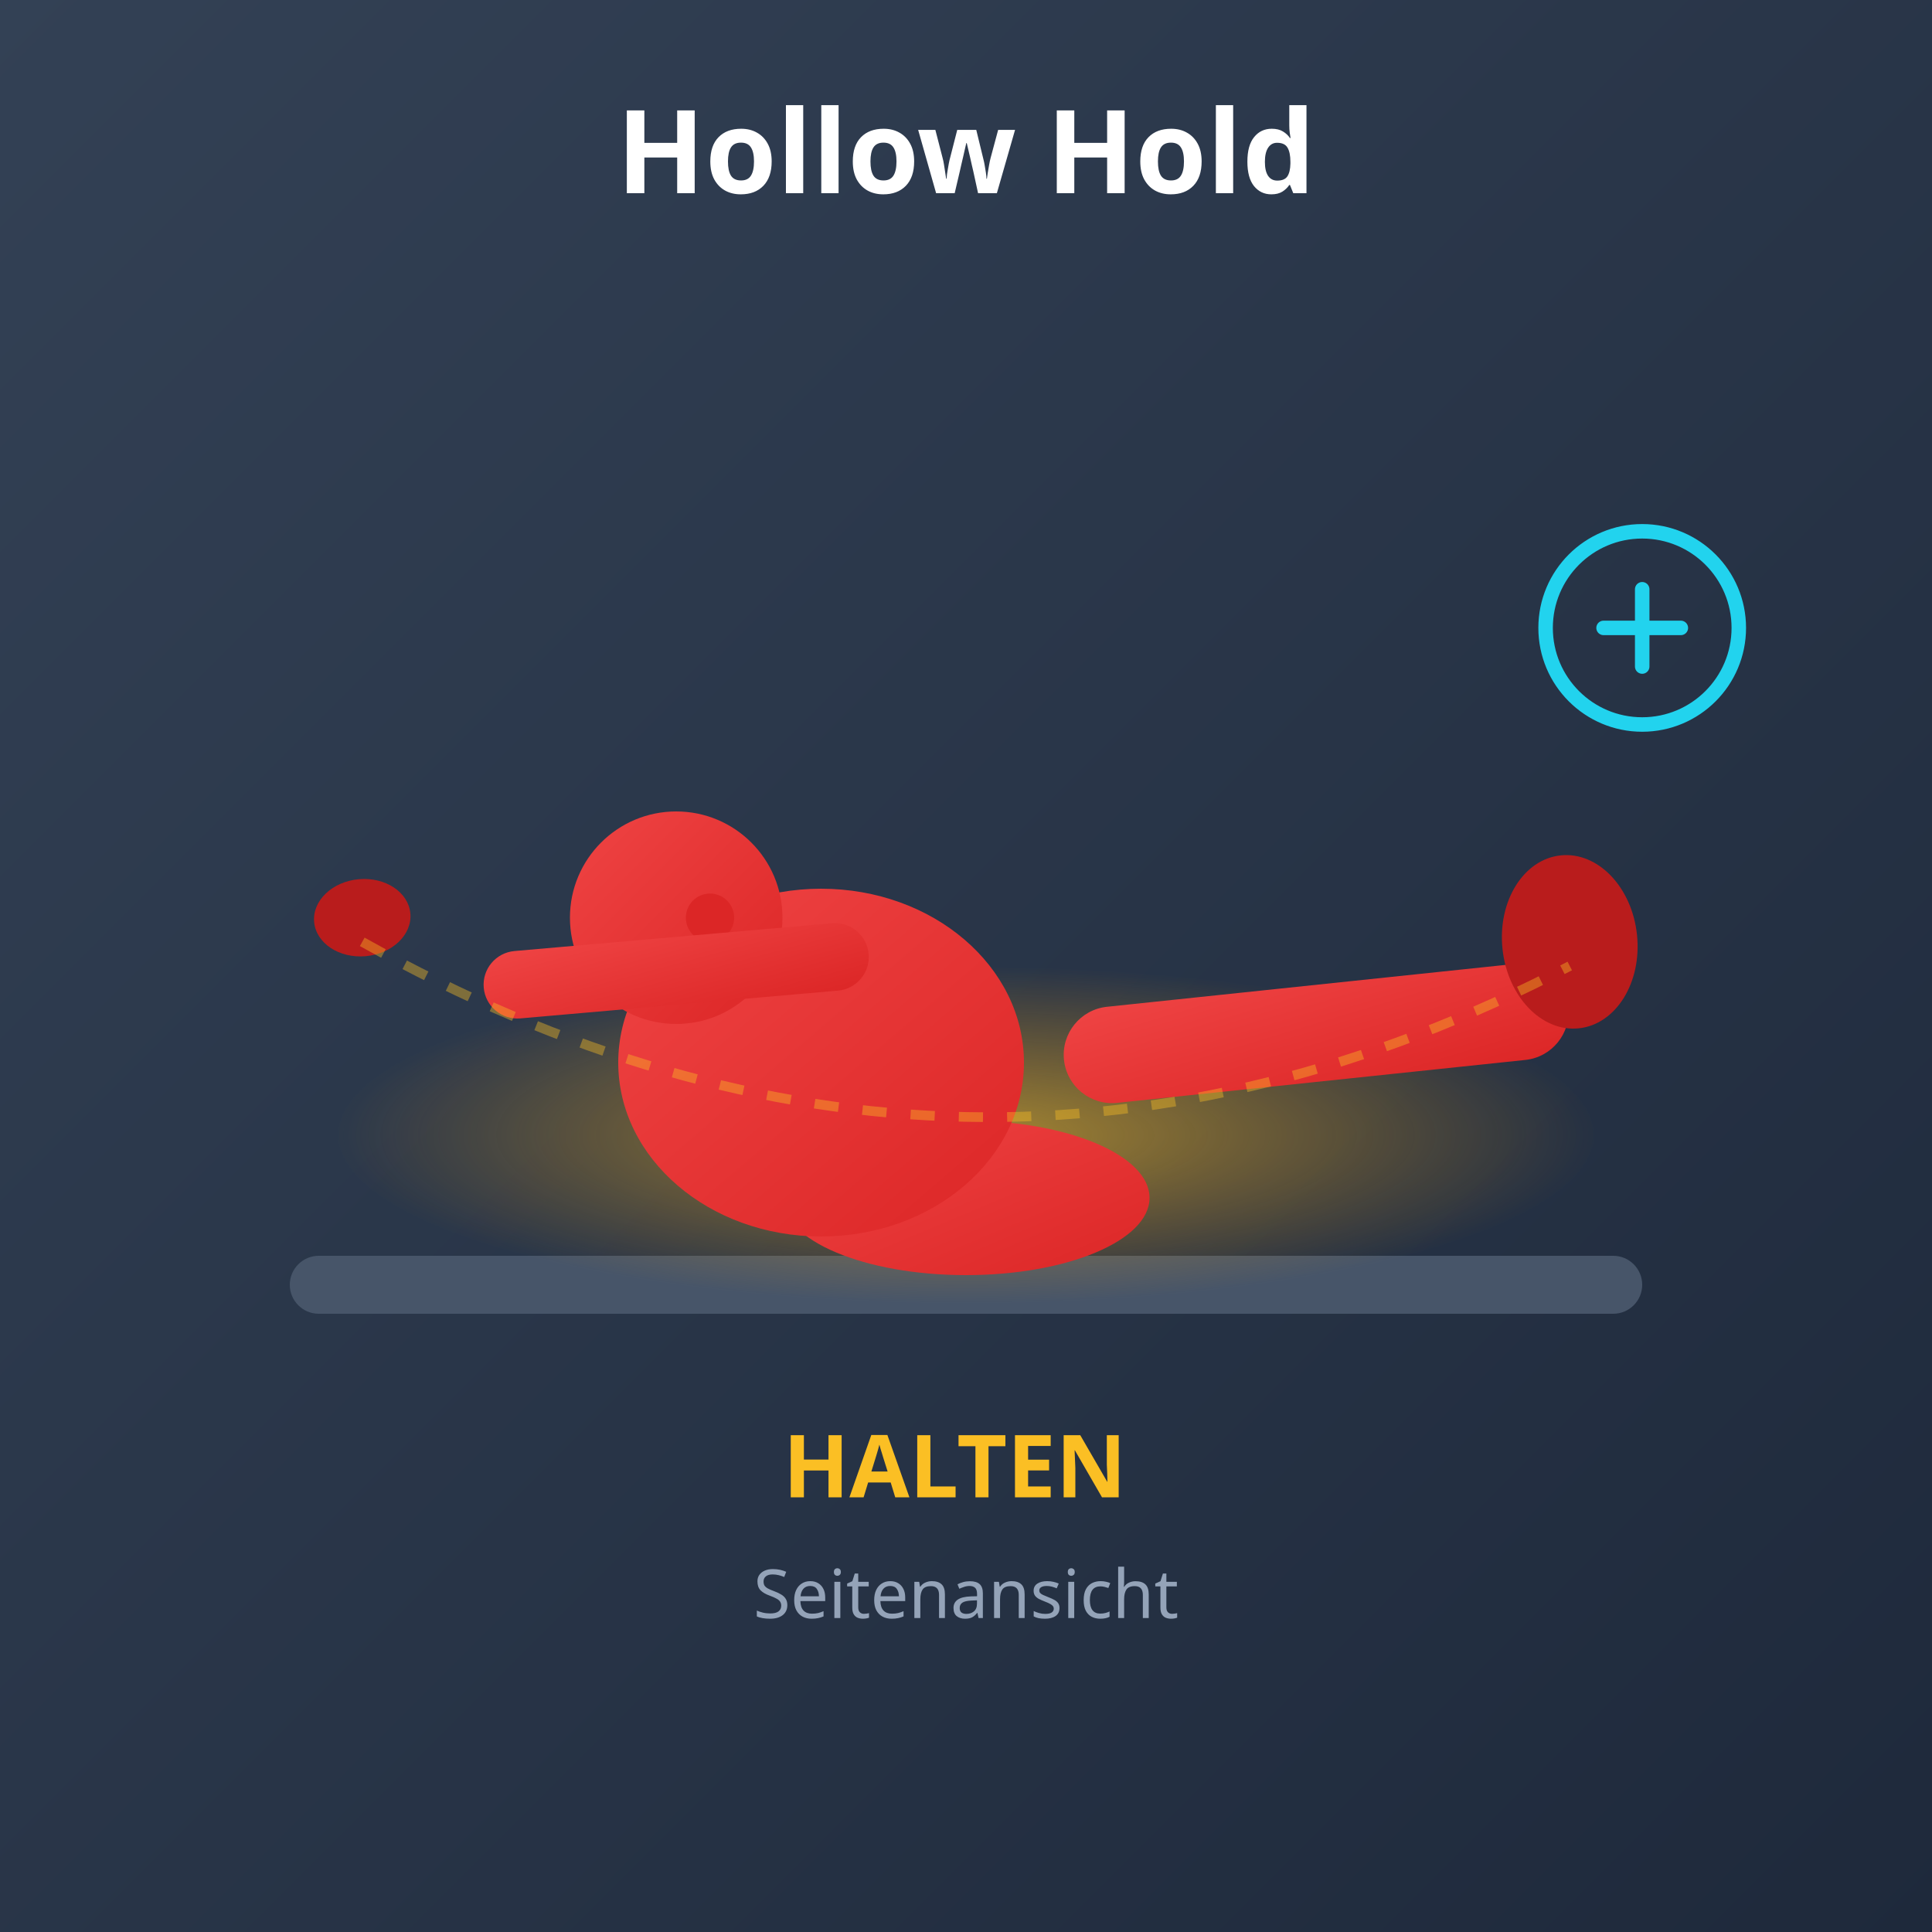
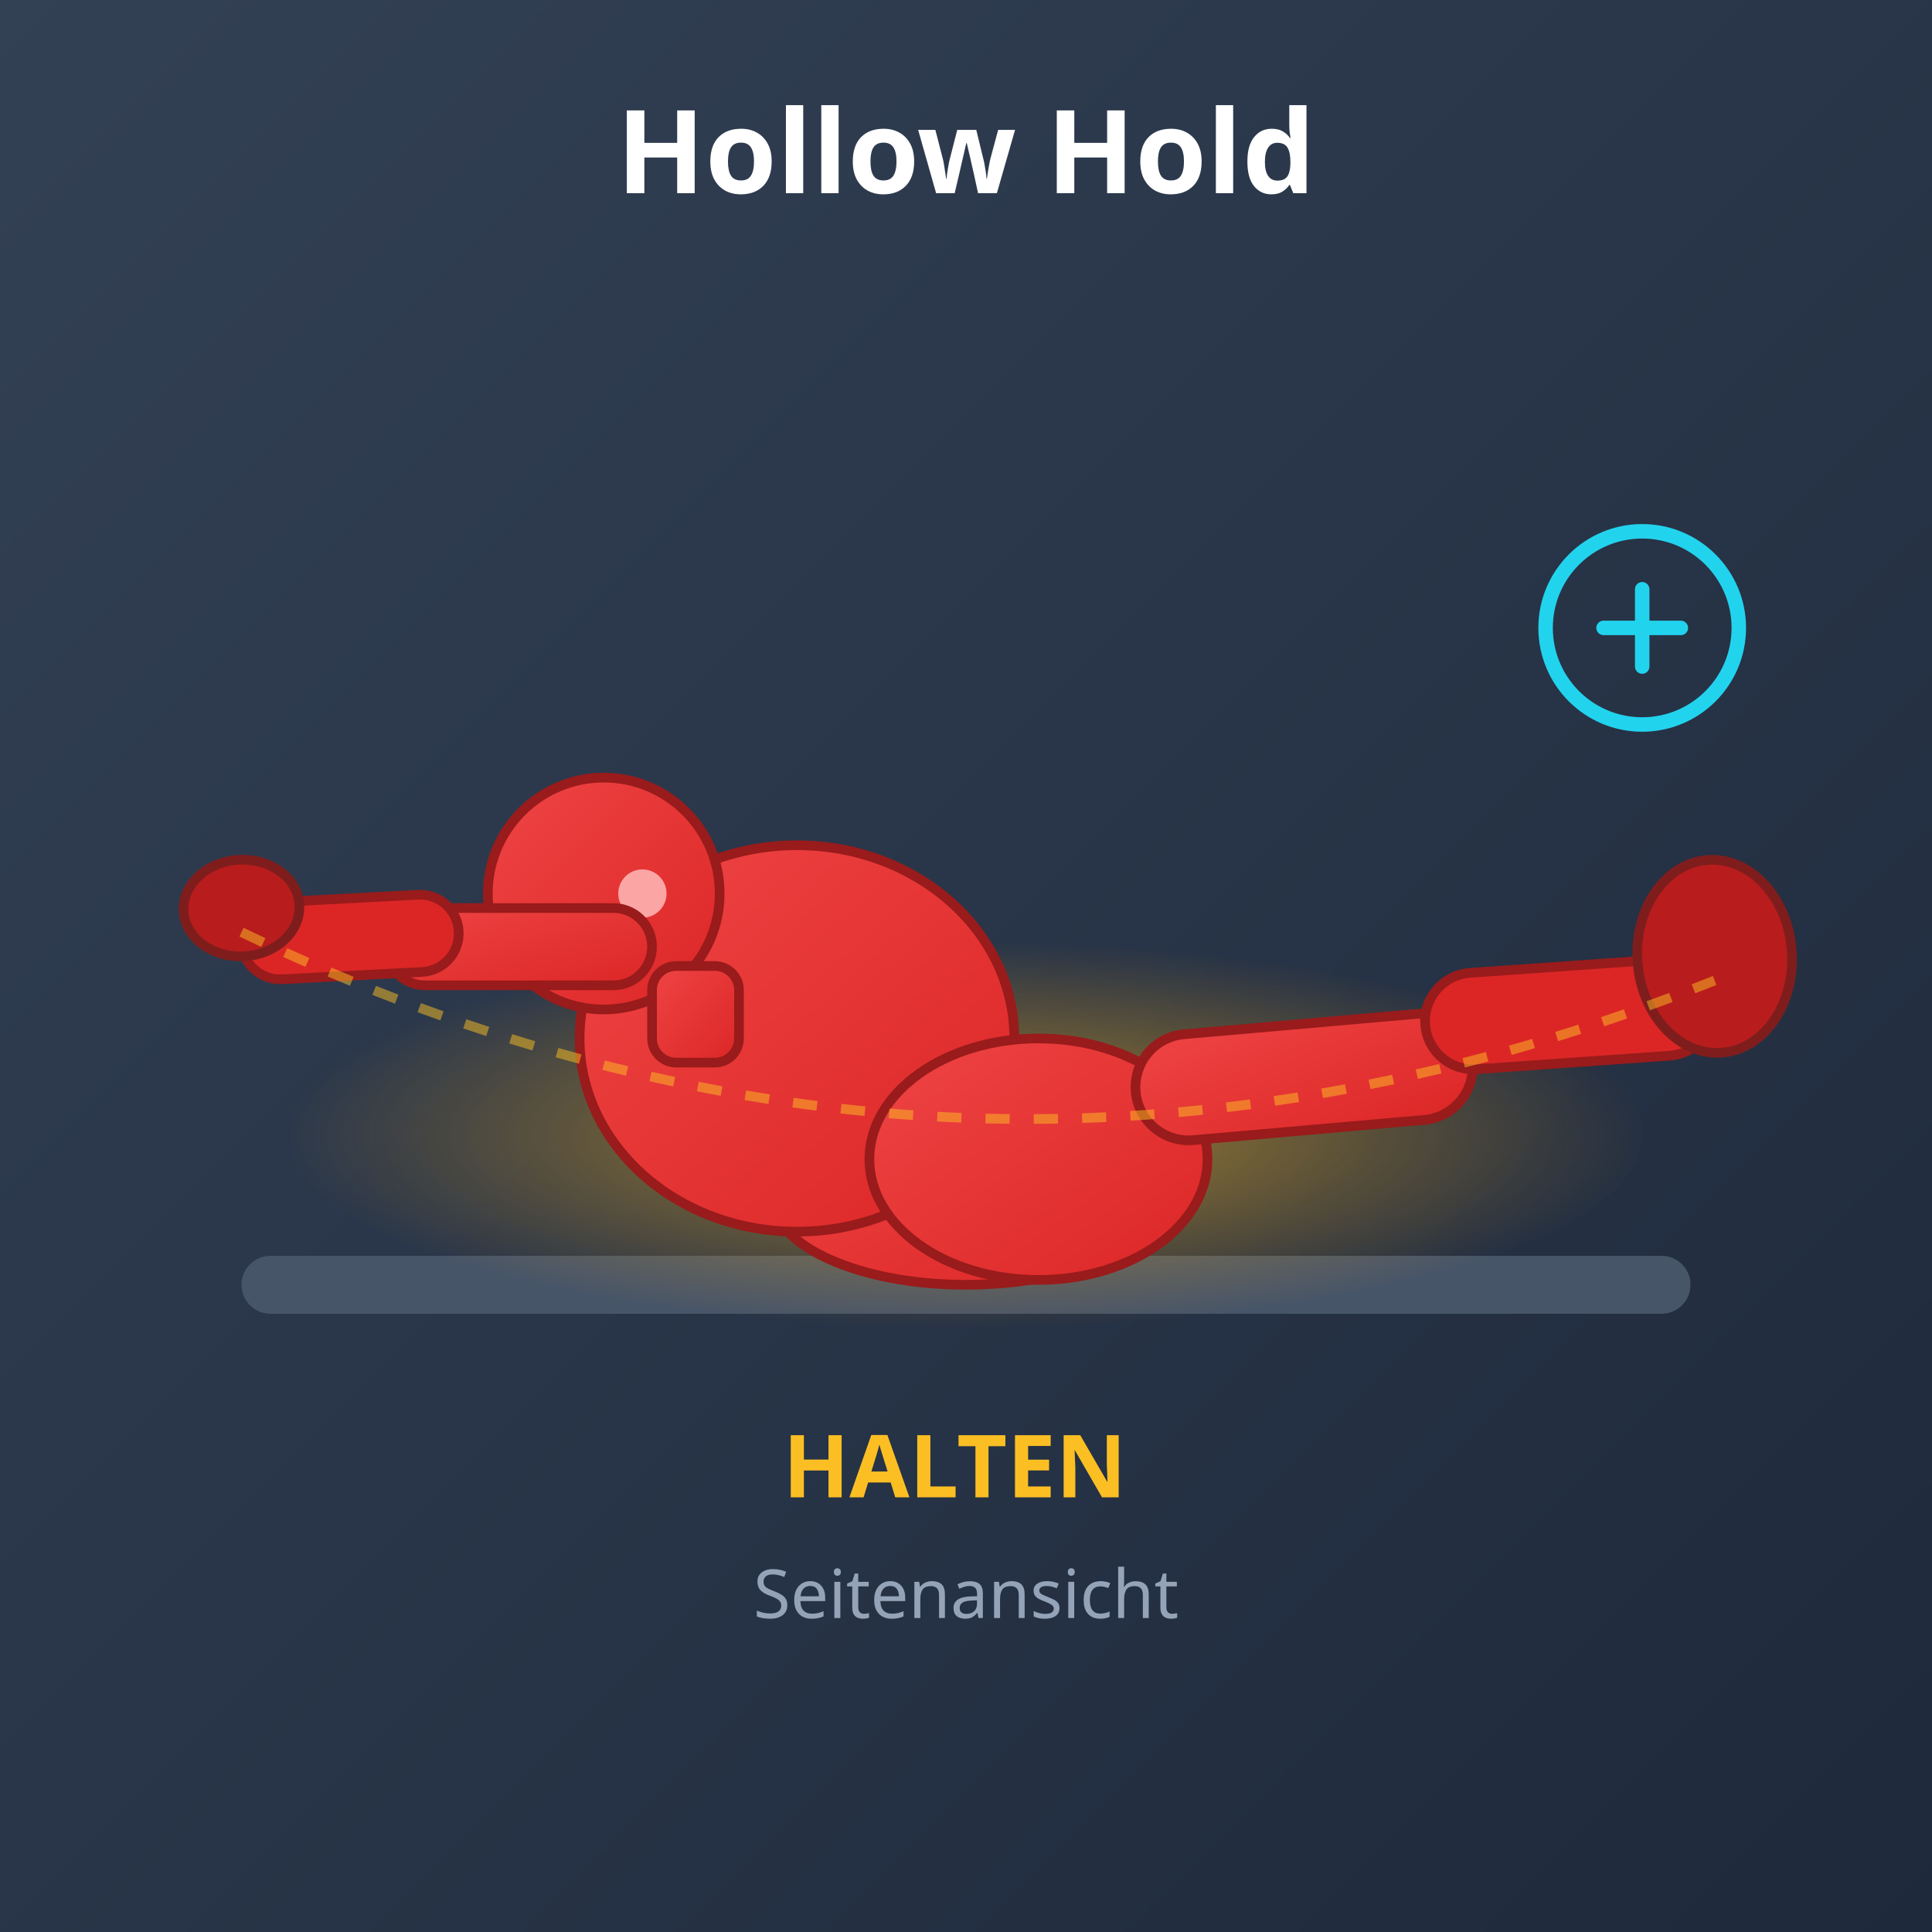
<svg xmlns="http://www.w3.org/2000/svg" width="400" height="400" viewBox="0 0 400 400">
  <defs>
    <linearGradient id="bg10" x1="0%" y1="0%" x2="100%" y2="100%">
      <stop offset="0%" style="stop-color:#334155;stop-opacity:1" />
      <stop offset="100%" style="stop-color:#1e293b;stop-opacity:1" />
    </linearGradient>
    <linearGradient id="body10" x1="0%" y1="0%" x2="100%" y2="100%">
      <stop offset="0%" style="stop-color:#ef4444;stop-opacity:1" />
      <stop offset="100%" style="stop-color:#dc2626;stop-opacity:1" />
    </linearGradient>
    <radialGradient id="glow">
      <stop offset="0%" style="stop-color:#fbbf24;stop-opacity:0.6" />
      <stop offset="100%" style="stop-color:#f59e0b;stop-opacity:0" />
    </radialGradient>
  </defs>
  <rect width="400" height="400" fill="url(#bg10)" />
  <text x="200" y="40" font-family="system-ui" font-size="24" font-weight="bold" fill="#ffffff" text-anchor="middle">Hollow Hold</text>
-   <rect x="60" y="260" width="280" height="12" rx="6" fill="#475569" />
-   <ellipse cx="200" cy="235" rx="130" ry="35" fill="url(#glow)">
+   <rect x="50" y="260" width="300" height="12" rx="6" fill="#475569" />
+   <ellipse cx="200" cy="235" rx="140" ry="40" fill="url(#glow)">
    <animate attributeName="opacity" values="0.6;1;0.6" dur="1.5s" repeatCount="indefinite" />
  </ellipse>
-   <ellipse cx="200" cy="248" rx="38" ry="16" fill="url(#body10)">
+   <ellipse cx="200" cy="248" rx="40" ry="18" fill="url(#body10)" stroke="#991b1b" stroke-width="2">
    <animate attributeName="cy" values="248;250;248" dur="1.5s" repeatCount="indefinite" />
  </ellipse>
-   <ellipse cx="170" cy="220" rx="42" ry="36" fill="url(#body10)">
-     <animate attributeName="cy" values="220;222;220" dur="1.5s" repeatCount="indefinite" />
+   <ellipse cx="165" cy="215" rx="45" ry="40" fill="url(#body10)" stroke="#991b1b" stroke-width="2">
+     <animate attributeName="cy" values="215;217;215" dur="1.5s" repeatCount="indefinite" />
  </ellipse>
-   <circle cx="140" cy="190" r="22" fill="url(#body10)">
-     <animate attributeName="cy" values="190;192;190" dur="1.5s" repeatCount="indefinite" />
+   <circle cx="125" cy="185" r="24" fill="url(#body10)" stroke="#991b1b" stroke-width="2">
+     <animate attributeName="cy" values="185;187;185" dur="1.5s" repeatCount="indefinite" />
  </circle>
-   <circle cx="147" cy="190" r="5" fill="#dc2626">
-     <animate attributeName="cy" values="190;192;190" dur="1.5s" repeatCount="indefinite" />
+   <circle cx="133" cy="185" r="5" fill="#fca5a5">
+     <animate attributeName="cy" values="185;187;185" dur="1.5s" repeatCount="indefinite" />
  </circle>
-   <rect x="100" y="194" width="80" height="14" rx="7" fill="url(#body10)" transform="rotate(-5 140 201)">
-     <animateTransform attributeName="transform" type="rotate" values="-5 140 201; -6 140 201; -5 140 201" dur="1.5s" repeatCount="indefinite" />
+   <rect x="135" y="200" width="18" height="20" rx="5" fill="url(#body10)" stroke="#991b1b" stroke-width="2">
+     <animate attributeName="y" values="200;202;200" dur="1.5s" repeatCount="indefinite" />
  </rect>
-   <ellipse cx="75" cy="190" rx="10" ry="8" fill="#b91c1c" transform="rotate(-5 75 190)">
-     <animateTransform attributeName="transform" type="rotate" values="-5 75 190; -6 75 190; -5 75 190" dur="1.5s" repeatCount="indefinite" />
+   <g>
+     <rect x="80" y="188" width="55" height="16" rx="8" fill="url(#body10)" stroke="#991b1b" stroke-width="2">
+       <animate attributeName="y" values="188;190;188" dur="1.5s" repeatCount="indefinite" />
+     </rect>
+     <rect x="50" y="186" width="45" height="16" rx="8" fill="#dc2626" stroke="#991b1b" stroke-width="2" transform="rotate(-3 72.5 194)">
+       <animateTransform attributeName="transform" type="rotate" values="-3 72.5 194; -4 72.5 194; -3 72.5 194" dur="1.5s" repeatCount="indefinite" />
+     </rect>
+     <ellipse cx="50" cy="188" rx="12" ry="10" fill="#b91c1c" stroke="#7f1d1d" stroke-width="2" transform="rotate(-3 50 188)">
+       <animateTransform attributeName="transform" type="rotate" values="-3 50 188; -4 50 188; -3 50 188" dur="1.5s" repeatCount="indefinite" />
+     </ellipse>
+   </g>
+   <ellipse cx="215" cy="240" rx="35" ry="25" fill="url(#body10)" stroke="#991b1b" stroke-width="2">
+     <animate attributeName="cy" values="240;242;240" dur="1.5s" repeatCount="indefinite" />
  </ellipse>
-   <rect x="220" y="204" width="105" height="20" rx="10" fill="url(#body10)" transform="rotate(-6 272 214)">
-     <animateTransform attributeName="transform" type="rotate" values="-6 272 214; -7 272 214; -6 272 214" dur="1.5s" repeatCount="indefinite" />
+   <rect x="235" y="212" width="70" height="22" rx="11" fill="url(#body10)" stroke="#991b1b" stroke-width="2" transform="rotate(-5 270 223)">
+     <animateTransform attributeName="transform" type="rotate" values="-5 270 223; -6 270 223; -5 270 223" dur="1.5s" repeatCount="indefinite" />
  </rect>
-   <ellipse cx="325" cy="195" rx="14" ry="18" fill="#b91c1c" transform="rotate(-6 325 195)">
-     <animateTransform attributeName="transform" type="rotate" values="-6 325 195; -7 325 195; -6 325 195" dur="1.5s" repeatCount="indefinite" />
+   <rect x="295" y="200" width="60" height="20" rx="10" fill="#dc2626" stroke="#991b1b" stroke-width="2" transform="rotate(-4 325 210)">
+     <animateTransform attributeName="transform" type="rotate" values="-4 325 210; -5 325 210; -4 325 210" dur="1.5s" repeatCount="indefinite" />
+   </rect>
+   <ellipse cx="355" cy="198" rx="16" ry="20" fill="#b91c1c" stroke="#7f1d1d" stroke-width="2" transform="rotate(-4 355 198)">
+     <animateTransform attributeName="transform" type="rotate" values="-4 355 198; -5 355 198; -4 355 198" dur="1.5s" repeatCount="indefinite" />
  </ellipse>
-   <path d="M 75 195 Q 200 265 325 200" stroke="#fbbf24" stroke-width="2" stroke-dasharray="5,5" fill="none" opacity="0.4">
+   <path d="M 50 193 Q 200 265 355 203" stroke="#fbbf24" stroke-width="2" stroke-dasharray="5,5" fill="none" opacity="0.5">
    <animate attributeName="opacity" values="0.3;0.5;0.3" dur="1.5s" repeatCount="indefinite" />
  </path>
  <text x="200" y="310" font-family="system-ui" font-size="18" font-weight="bold" fill="#fbbf24" text-anchor="middle">
    HALTEN
    <animate attributeName="opacity" values="0.7;1;0.7" dur="1.5s" repeatCount="indefinite" />
  </text>
  <circle cx="340" cy="130" r="20" stroke="#22d3ee" stroke-width="3" fill="none">
    <animate attributeName="opacity" values="0.5;1;0.5" dur="1.5s" repeatCount="indefinite" />
  </circle>
  <path d="M 340 122 L 340 138 M 332 130 L 348 130" stroke="#22d3ee" stroke-width="3" stroke-linecap="round">
    <animate attributeName="opacity" values="0.5;1;0.5" dur="1.5s" repeatCount="indefinite" />
  </path>
  <text x="200" y="335" font-family="system-ui" font-size="14" fill="#94a3b8" text-anchor="middle">Seitenansicht</text>
</svg>
